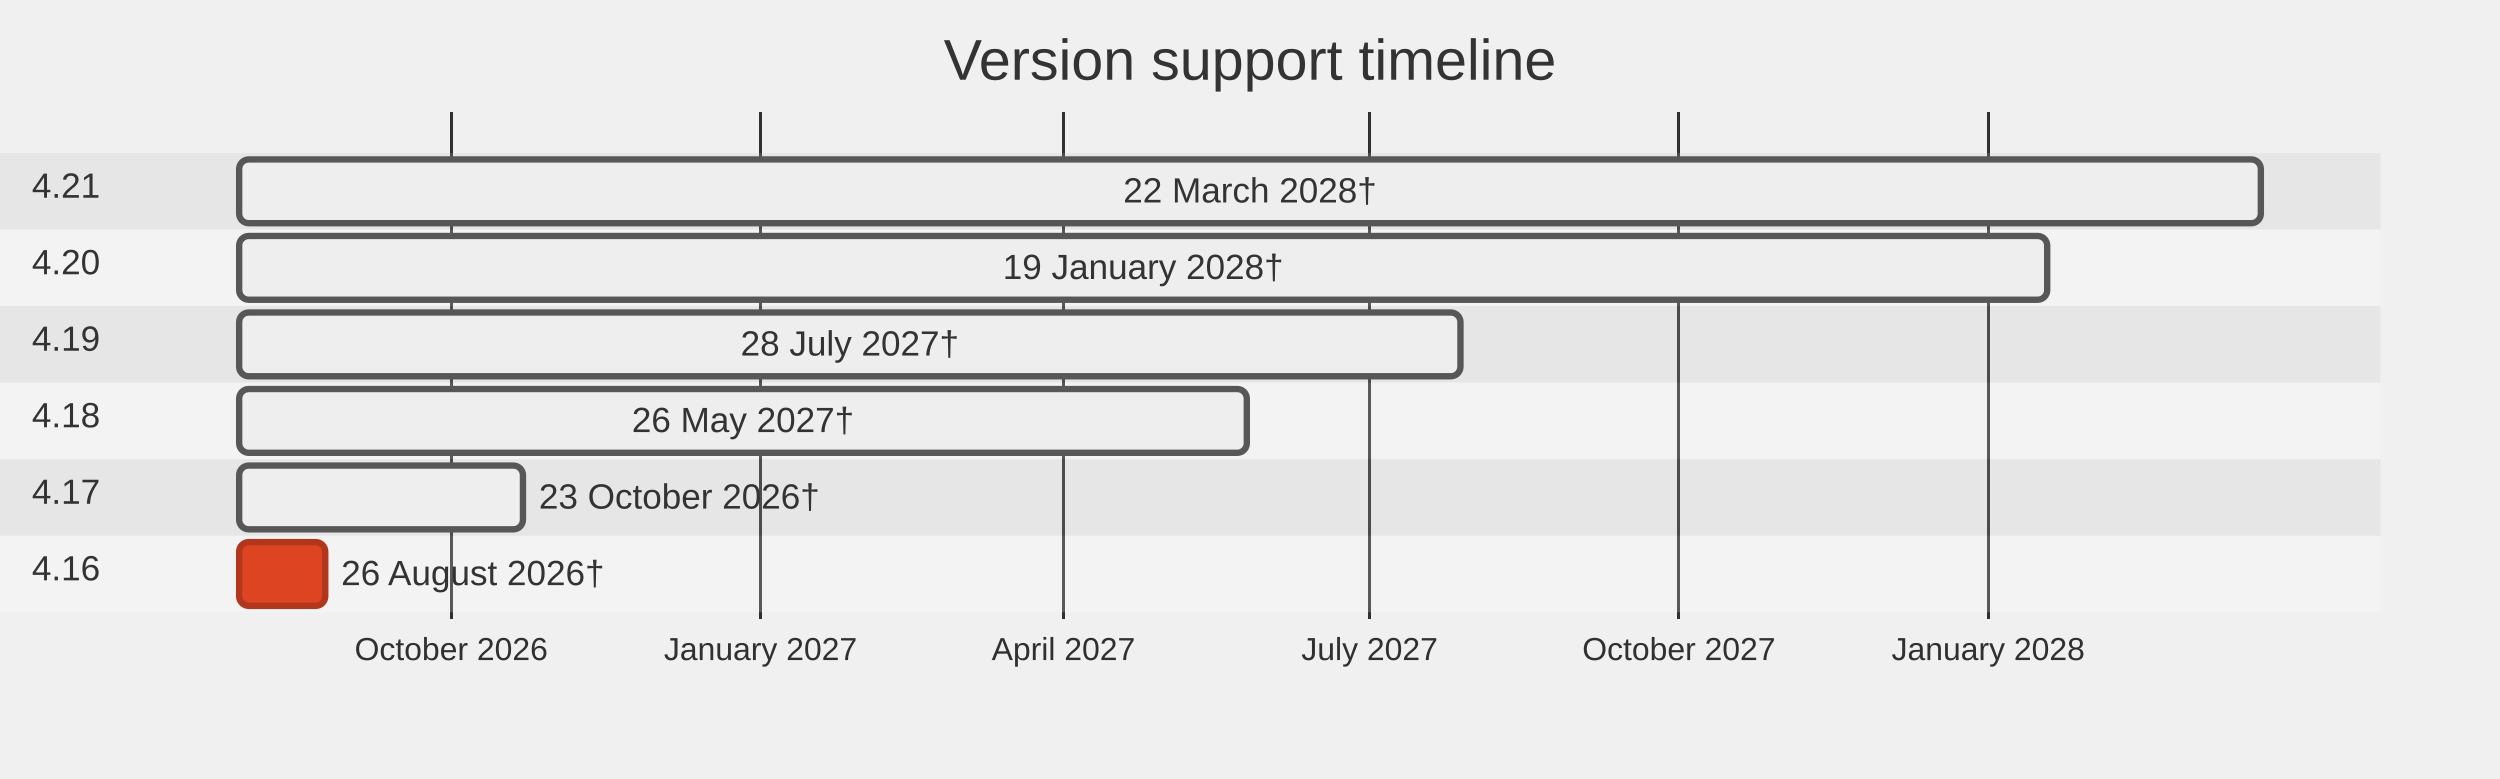
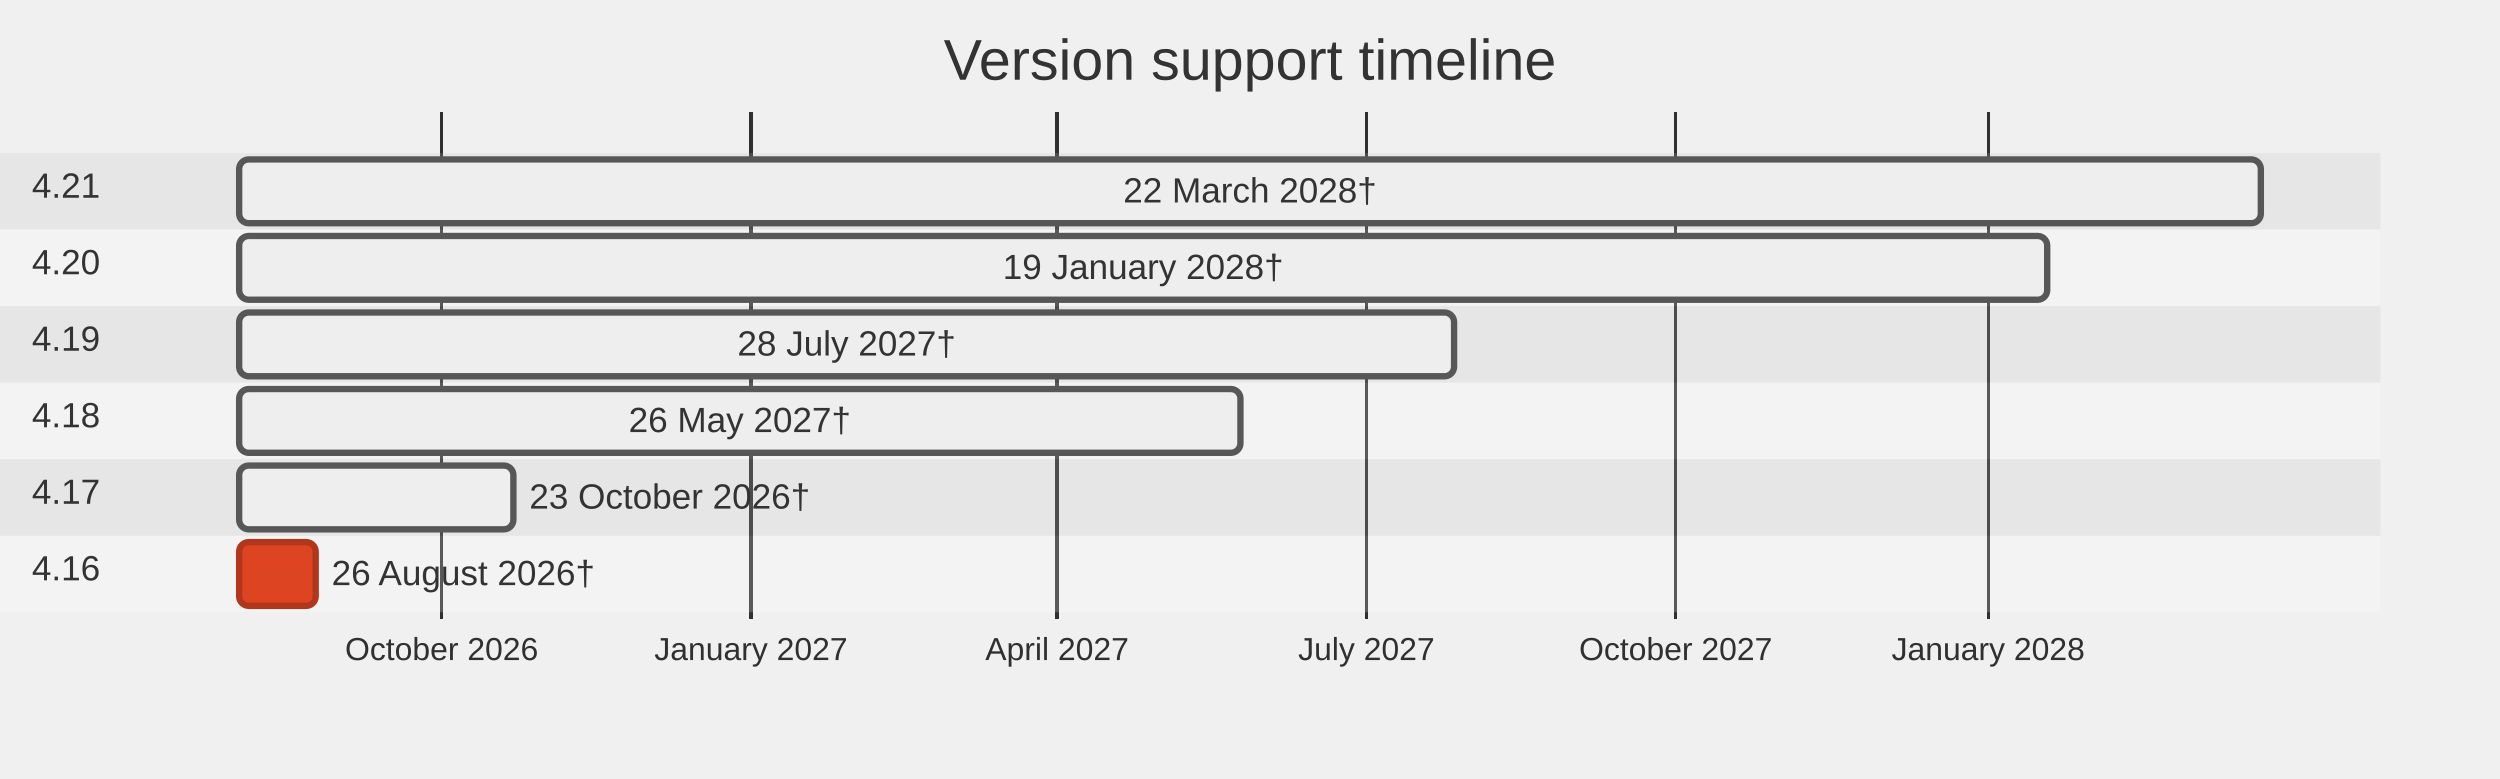
<svg xmlns="http://www.w3.org/2000/svg" id="my-svg" width="100%" viewBox="0 0 784 244" style="max-width: 784px; background-color: white;" role="graphics-document document" aria-roledescription="gantt">
  <style>#my-svg{font-family:"trebuchet ms",verdana,arial,sans-serif;font-size:16px;fill:#000000;}@keyframes edge-animation-frame{from{stroke-dashoffset:0;}}@keyframes dash{to{stroke-dashoffset:0;}}#my-svg .edge-animation-slow{stroke-dasharray:9,5!important;stroke-dashoffset:900;animation:dash 50s linear infinite;stroke-linecap:round;}#my-svg .edge-animation-fast{stroke-dasharray:9,5!important;stroke-dashoffset:900;animation:dash 20s linear infinite;stroke-linecap:round;}#my-svg .error-icon{fill:#552222;}#my-svg .error-text{fill:#552222;stroke:#552222;}#my-svg .edge-thickness-normal{stroke-width:1px;}#my-svg .edge-thickness-thick{stroke-width:3.5px;}#my-svg .edge-pattern-solid{stroke-dasharray:0;}#my-svg .edge-thickness-invisible{stroke-width:0;fill:none;}#my-svg .edge-pattern-dashed{stroke-dasharray:3;}#my-svg .edge-pattern-dotted{stroke-dasharray:2;}#my-svg .marker{fill:#666;stroke:#666;}#my-svg .marker.cross{stroke:#666;}#my-svg svg{font-family:"trebuchet ms",verdana,arial,sans-serif;font-size:16px;}#my-svg p{margin:0;}#my-svg .mermaid-main-font{font-family:"trebuchet ms",verdana,arial,sans-serif;}#my-svg .exclude-range{fill:#eeeeee;}#my-svg .section{stroke:none;opacity:0.2;}#my-svg .section0{fill:hsl(0, 0%, 73.922%);}#my-svg .section2{fill:hsl(0, 0%, 73.922%);}#my-svg .section1,#my-svg .section3{fill:white;opacity:0.2;}#my-svg .sectionTitle0{fill:#333;}#my-svg .sectionTitle1{fill:#333;}#my-svg .sectionTitle2{fill:#333;}#my-svg .sectionTitle3{fill:#333;}#my-svg .sectionTitle{text-anchor:start;font-family:"trebuchet ms",verdana,arial,sans-serif;}#my-svg .grid .tick{stroke:hsl(0, 0%, 90%);opacity:0.8;shape-rendering:crispEdges;}#my-svg .grid .tick text{font-family:"trebuchet ms",verdana,arial,sans-serif;fill:#000000;}#my-svg .grid path{stroke-width:0;}#my-svg .today{fill:none;stroke:#d42;stroke-width:2px;}#my-svg .task{stroke-width:2;}#my-svg .taskText{text-anchor:middle;font-family:"trebuchet ms",verdana,arial,sans-serif;}#my-svg .taskTextOutsideRight{fill:#333;text-anchor:start;font-family:"trebuchet ms",verdana,arial,sans-serif;}#my-svg .taskTextOutsideLeft{fill:#333;text-anchor:end;}#my-svg .task.clickable{cursor:pointer;}#my-svg .taskText.clickable{cursor:pointer;fill:#003163!important;font-weight:bold;}#my-svg .taskTextOutsideLeft.clickable{cursor:pointer;fill:#003163!important;font-weight:bold;}#my-svg .taskTextOutsideRight.clickable{cursor:pointer;fill:#003163!important;font-weight:bold;}#my-svg .taskText0,#my-svg .taskText1,#my-svg .taskText2,#my-svg .taskText3{fill:white;}#my-svg .task0,#my-svg .task1,#my-svg .task2,#my-svg .task3{fill:#707070;stroke:hsl(0, 0%, 33.922%);}#my-svg .taskTextOutside0,#my-svg .taskTextOutside2{fill:#333;}#my-svg .taskTextOutside1,#my-svg .taskTextOutside3{fill:#333;}#my-svg .active0,#my-svg .active1,#my-svg .active2,#my-svg .active3{fill:#eee;stroke:hsl(0, 0%, 33.922%);}#my-svg .activeText0,#my-svg .activeText1,#my-svg .activeText2,#my-svg .activeText3{fill:#333!important;}#my-svg .done0,#my-svg .done1,#my-svg .done2,#my-svg .done3{stroke:#666;fill:#bbb;stroke-width:2;}#my-svg .doneText0,#my-svg .doneText1,#my-svg .doneText2,#my-svg .doneText3{fill:#333!important;}#my-svg .doneText0.taskTextOutsideLeft,#my-svg .doneText0.taskTextOutsideRight,#my-svg .doneText1.taskTextOutsideLeft,#my-svg .doneText1.taskTextOutsideRight,#my-svg .doneText2.taskTextOutsideLeft,#my-svg .doneText2.taskTextOutsideRight,#my-svg .doneText3.taskTextOutsideLeft,#my-svg .doneText3.taskTextOutsideRight{fill:#333!important;}#my-svg .crit0,#my-svg .crit1,#my-svg .crit2,#my-svg .crit3{stroke:hsl(10.909, 73.333%, 40%);fill:#d42;stroke-width:2;}#my-svg .activeCrit0,#my-svg .activeCrit1,#my-svg .activeCrit2,#my-svg .activeCrit3{stroke:hsl(10.909, 73.333%, 40%);fill:#eee;stroke-width:2;}#my-svg .doneCrit0,#my-svg .doneCrit1,#my-svg .doneCrit2,#my-svg .doneCrit3{stroke:hsl(10.909, 73.333%, 40%);fill:#bbb;stroke-width:2;cursor:pointer;shape-rendering:crispEdges;}#my-svg .milestone{transform:rotate(45deg) scale(0.8,0.8);}#my-svg .milestoneText{font-style:italic;}#my-svg .doneCritText0,#my-svg .doneCritText1,#my-svg .doneCritText2,#my-svg .doneCritText3{fill:#333!important;}#my-svg .doneCritText0.taskTextOutsideLeft,#my-svg .doneCritText0.taskTextOutsideRight,#my-svg .doneCritText1.taskTextOutsideLeft,#my-svg .doneCritText1.taskTextOutsideRight,#my-svg .doneCritText2.taskTextOutsideLeft,#my-svg .doneCritText2.taskTextOutsideRight,#my-svg .doneCritText3.taskTextOutsideLeft,#my-svg .doneCritText3.taskTextOutsideRight{fill:#333!important;}#my-svg .vert{stroke:#d42;}#my-svg .vertText{font-size:15px;text-anchor:middle;fill:#d42!important;}#my-svg .activeCritText0,#my-svg .activeCritText1,#my-svg .activeCritText2,#my-svg .activeCritText3{fill:#333!important;}#my-svg .titleText{text-anchor:middle;font-size:18px;fill:#333;font-family:"trebuchet ms",verdana,arial,sans-serif;}#my-svg .node .neo-node{stroke:#999;}#my-svg [data-look="neo"].node rect,#my-svg [data-look="neo"].cluster rect,#my-svg [data-look="neo"].node polygon{stroke:url(#my-svg-gradient);filter:drop-shadow( 1px 2px 2px rgba(185,185,185,1));}#my-svg [data-look="neo"].swimlane.cluster rect{filter:none;}#my-svg [data-look="neo"].node path{stroke:url(#my-svg-gradient);stroke-width:1px;}#my-svg [data-look="neo"].node .outer-path{filter:drop-shadow( 1px 2px 2px rgba(185,185,185,1));}#my-svg [data-look="neo"].node .neo-line path{stroke:#999;filter:none;}#my-svg [data-look="neo"].node circle{stroke:url(#my-svg-gradient);filter:drop-shadow( 1px 2px 2px rgba(185,185,185,1));}#my-svg [data-look="neo"].node circle .state-start{fill:#000000;}#my-svg [data-look="neo"].icon-shape .icon{fill:url(#my-svg-gradient);filter:drop-shadow( 1px 2px 2px rgba(185,185,185,1));}#my-svg [data-look="neo"].icon-shape .icon-neo path{stroke:url(#my-svg-gradient);filter:drop-shadow( 1px 2px 2px rgba(185,185,185,1));}#my-svg :root{--mermaid-font-family:"trebuchet ms",verdana,arial,sans-serif;}</style>
  <g />
  <g class="grid" transform="translate(75, 194)" fill="none" font-size="10" font-family="sans-serif" text-anchor="middle">
    <path class="domain" stroke="currentColor" d="M0.5,-159V0.5H634.5V-159" />
-     <g class="tick" opacity="1" transform="translate(66.5,0)">
+     <g class="tick" opacity="1" transform="translate(63.5,0)">
      <line stroke="currentColor" y2="-159" />
      <text fill="#000" y="3" dy="1em" stroke="none" font-size="10" style="text-anchor: middle;"> October 2026</text>
    </g>
-     <g class="tick" opacity="1" transform="translate(163.5,0)">
+     <g class="tick" opacity="1" transform="translate(160.5,0)">
      <line stroke="currentColor" y2="-159" />
      <text fill="#000" y="3" dy="1em" stroke="none" font-size="10" style="text-anchor: middle;"> January 2027</text>
    </g>
-     <g class="tick" opacity="1" transform="translate(258.5,0)">
+     <g class="tick" opacity="1" transform="translate(256.5,0)">
      <line stroke="currentColor" y2="-159" />
      <text fill="#000" y="3" dy="1em" stroke="none" font-size="10" style="text-anchor: middle;"> April 2027</text>
    </g>
-     <g class="tick" opacity="1" transform="translate(354.5,0)">
+     <g class="tick" opacity="1" transform="translate(353.5,0)">
      <line stroke="currentColor" y2="-159" />
      <text fill="#000" y="3" dy="1em" stroke="none" font-size="10" style="text-anchor: middle;"> July 2027</text>
    </g>
-     <g class="tick" opacity="1" transform="translate(451.5,0)">
+     <g class="tick" opacity="1" transform="translate(450.5,0)">
      <line stroke="currentColor" y2="-159" />
      <text fill="#000" y="3" dy="1em" stroke="none" font-size="10" style="text-anchor: middle;"> October 2027</text>
    </g>
    <g class="tick" opacity="1" transform="translate(548.5,0)">
      <line stroke="currentColor" y2="-159" />
      <text fill="#000" y="3" dy="1em" stroke="none" font-size="10" style="text-anchor: middle;"> January 2028</text>
    </g>
  </g>
  <g>
    <rect x="0" y="48" width="746.5" height="24" class="section section0" />
    <rect x="0" y="72" width="746.5" height="24" class="section section1" />
    <rect x="0" y="96" width="746.5" height="24" class="section section2" />
    <rect x="0" y="120" width="746.5" height="24" class="section section3" />
    <rect x="0" y="144" width="746.5" height="24" class="section section0" />
    <rect x="0" y="168" width="746.5" height="24" class="section section1" />
  </g>
  <g>
    <rect id="my-svg-task1" rx="3" ry="3" x="75" y="50" width="634" height="20" transform-origin="392px 60px" class="task active0" />
    <rect id="my-svg-task2" rx="3" ry="3" x="75" y="74" width="567" height="20" transform-origin="358.5px 84px" class="task active1" />
-     <rect id="my-svg-task3" rx="3" ry="3" x="75" y="98" width="383" height="20" transform-origin="266.5px 108px" class="task active2" />
-     <rect id="my-svg-task4" rx="3" ry="3" x="75" y="122" width="316" height="20" transform-origin="233px 132px" class="task active3" />
-     <rect id="my-svg-task5" rx="3" ry="3" x="75" y="146" width="89" height="20" transform-origin="119.5px 156px" class="task active0" />
-     <rect id="my-svg-task6" rx="3" ry="3" x="75" y="170" width="27" height="20" transform-origin="88.5px 180px" class="task crit1" />
+     <rect id="my-svg-task3" rx="3" ry="3" x="75" y="98" width="381" height="20" transform-origin="265.5px 108px" class="task active2" />
+     <rect id="my-svg-task4" rx="3" ry="3" x="75" y="122" width="314" height="20" transform-origin="232px 132px" class="task active3" />
+     <rect id="my-svg-task5" rx="3" ry="3" x="75" y="146" width="86" height="20" transform-origin="118px 156px" class="task active0" />
+     <rect id="my-svg-task6" rx="3" ry="3" x="75" y="170" width="24" height="20" transform-origin="87px 180px" class="task crit1" />
    <text id="my-svg-task1-text" font-size="11" x="392" y="63.5" class="taskText taskText0 activeText0 width-88.51611328125">22 March 2028†      </text>
    <text id="my-svg-task2-text" font-size="11" x="358.5" y="87.5" class="taskText taskText1 activeText1 width-96.685546875">19 January 2028†    </text>
-     <text id="my-svg-task3-text" font-size="11" x="266.5" y="111.5" class="taskText taskText2 activeText2 width-74.76611328125">28 July 2027†       </text>
-     <text id="my-svg-task4-text" font-size="11" x="233" y="135.5" class="taskText taskText3 activeText3 width-77.7255859375">26 May 2027†        </text>
-     <text id="my-svg-task5-text" font-size="11" x="169" y="159.5" class="taskTextOutsideRight taskTextOutside0 activeText0 width-99.005859375">23 October 2026†    </text>
-     <text id="my-svg-task6-text" font-size="11" x="107" y="183.5" class="taskTextOutsideRight taskTextOutside1  critText1 width-93.47900390625">26 August 2026†     </text>
+     <text id="my-svg-task3-text" font-size="11" x="265.5" y="111.5" class="taskText taskText2 activeText2 width-74.76611328125">28 July 2027†       </text>
+     <text id="my-svg-task4-text" font-size="11" x="232" y="135.5" class="taskText taskText3 activeText3 width-77.7255859375">26 May 2027†        </text>
+     <text id="my-svg-task5-text" font-size="11" x="166" y="159.5" class="taskTextOutsideRight taskTextOutside0 activeText0 width-99.005859375">23 October 2026†    </text>
+     <text id="my-svg-task6-text" font-size="11" x="104" y="183.5" class="taskTextOutsideRight taskTextOutside1  critText1 width-93.47900390625">26 August 2026†     </text>
  </g>
  <g>
    <text dy="0em" x="10" y="62" font-size="11" class="sectionTitle sectionTitle0">
      <tspan alignment-baseline="central" x="10">4.21</tspan>
    </text>
    <text dy="0em" x="10" y="86" font-size="11" class="sectionTitle sectionTitle1">
      <tspan alignment-baseline="central" x="10">4.20</tspan>
    </text>
    <text dy="0em" x="10" y="110" font-size="11" class="sectionTitle sectionTitle2">
      <tspan alignment-baseline="central" x="10">4.19</tspan>
    </text>
    <text dy="0em" x="10" y="134" font-size="11" class="sectionTitle sectionTitle3">
      <tspan alignment-baseline="central" x="10">4.18</tspan>
    </text>
    <text dy="0em" x="10" y="158" font-size="11" class="sectionTitle sectionTitle0">
      <tspan alignment-baseline="central" x="10">4.17</tspan>
    </text>
    <text dy="0em" x="10" y="182" font-size="11" class="sectionTitle sectionTitle1">
      <tspan alignment-baseline="central" x="10">4.16</tspan>
    </text>
  </g>
  <text x="392" y="25" class="titleText">Version support timeline</text>
</svg>
